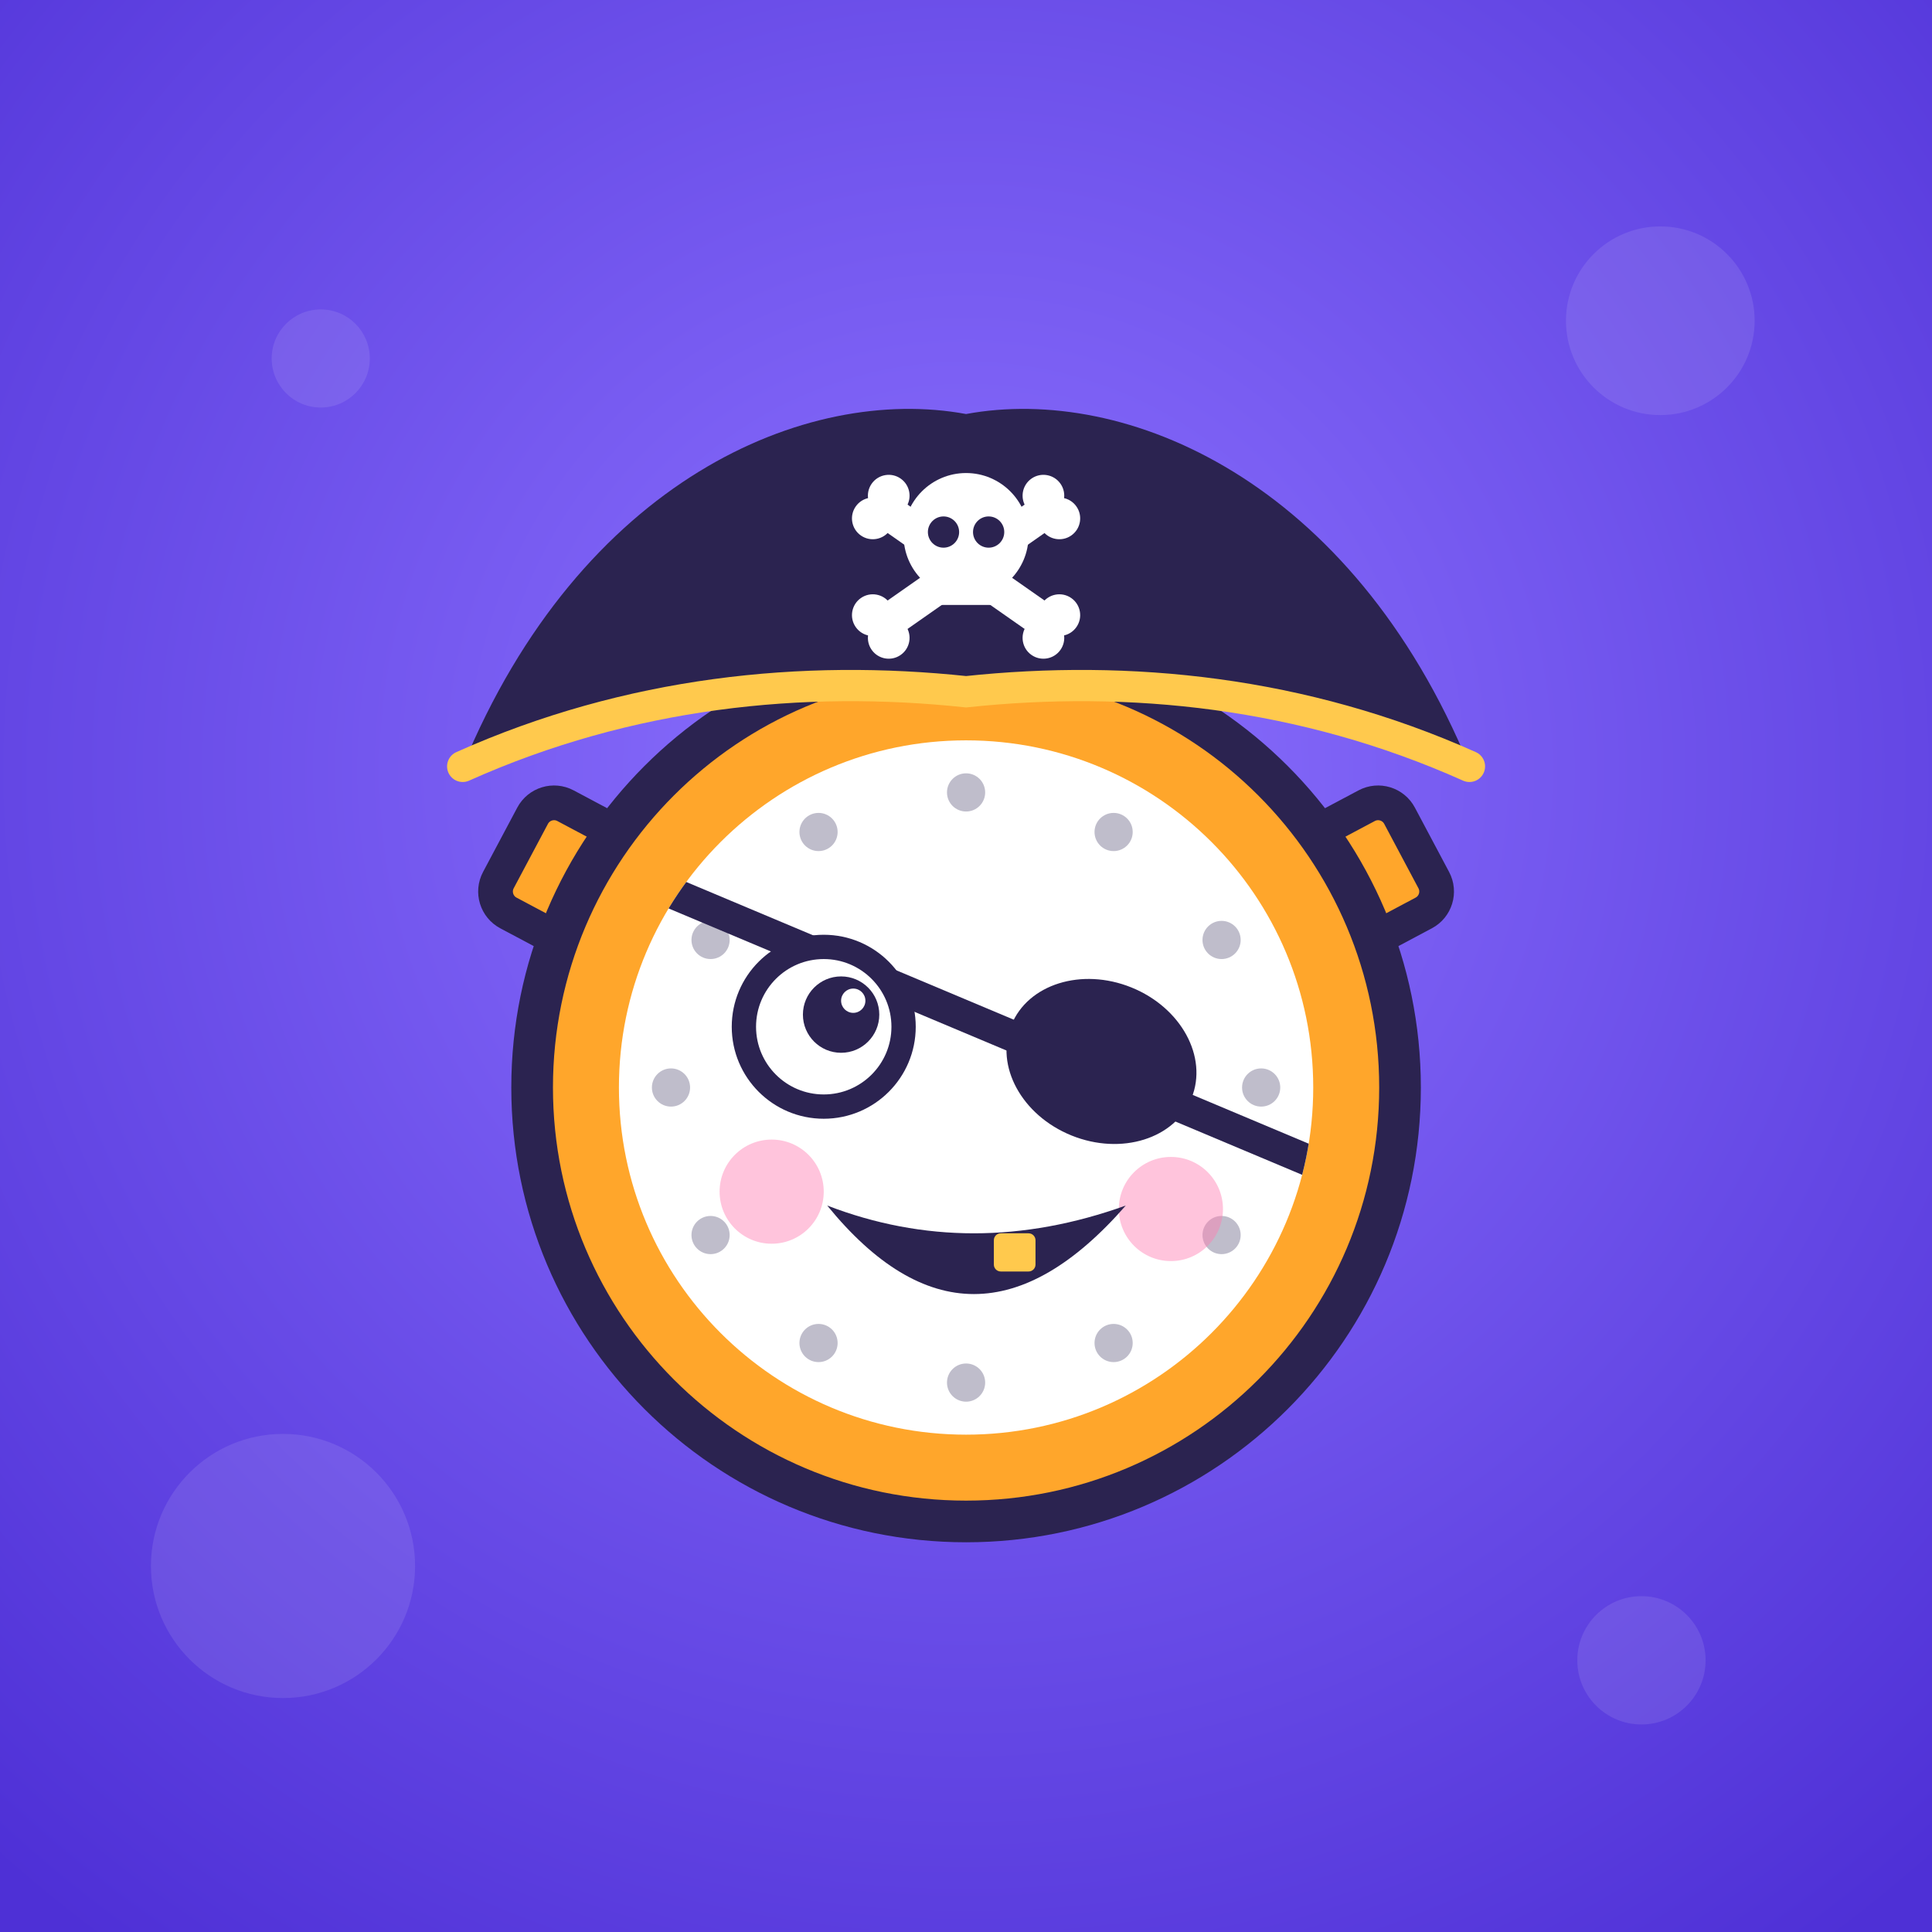
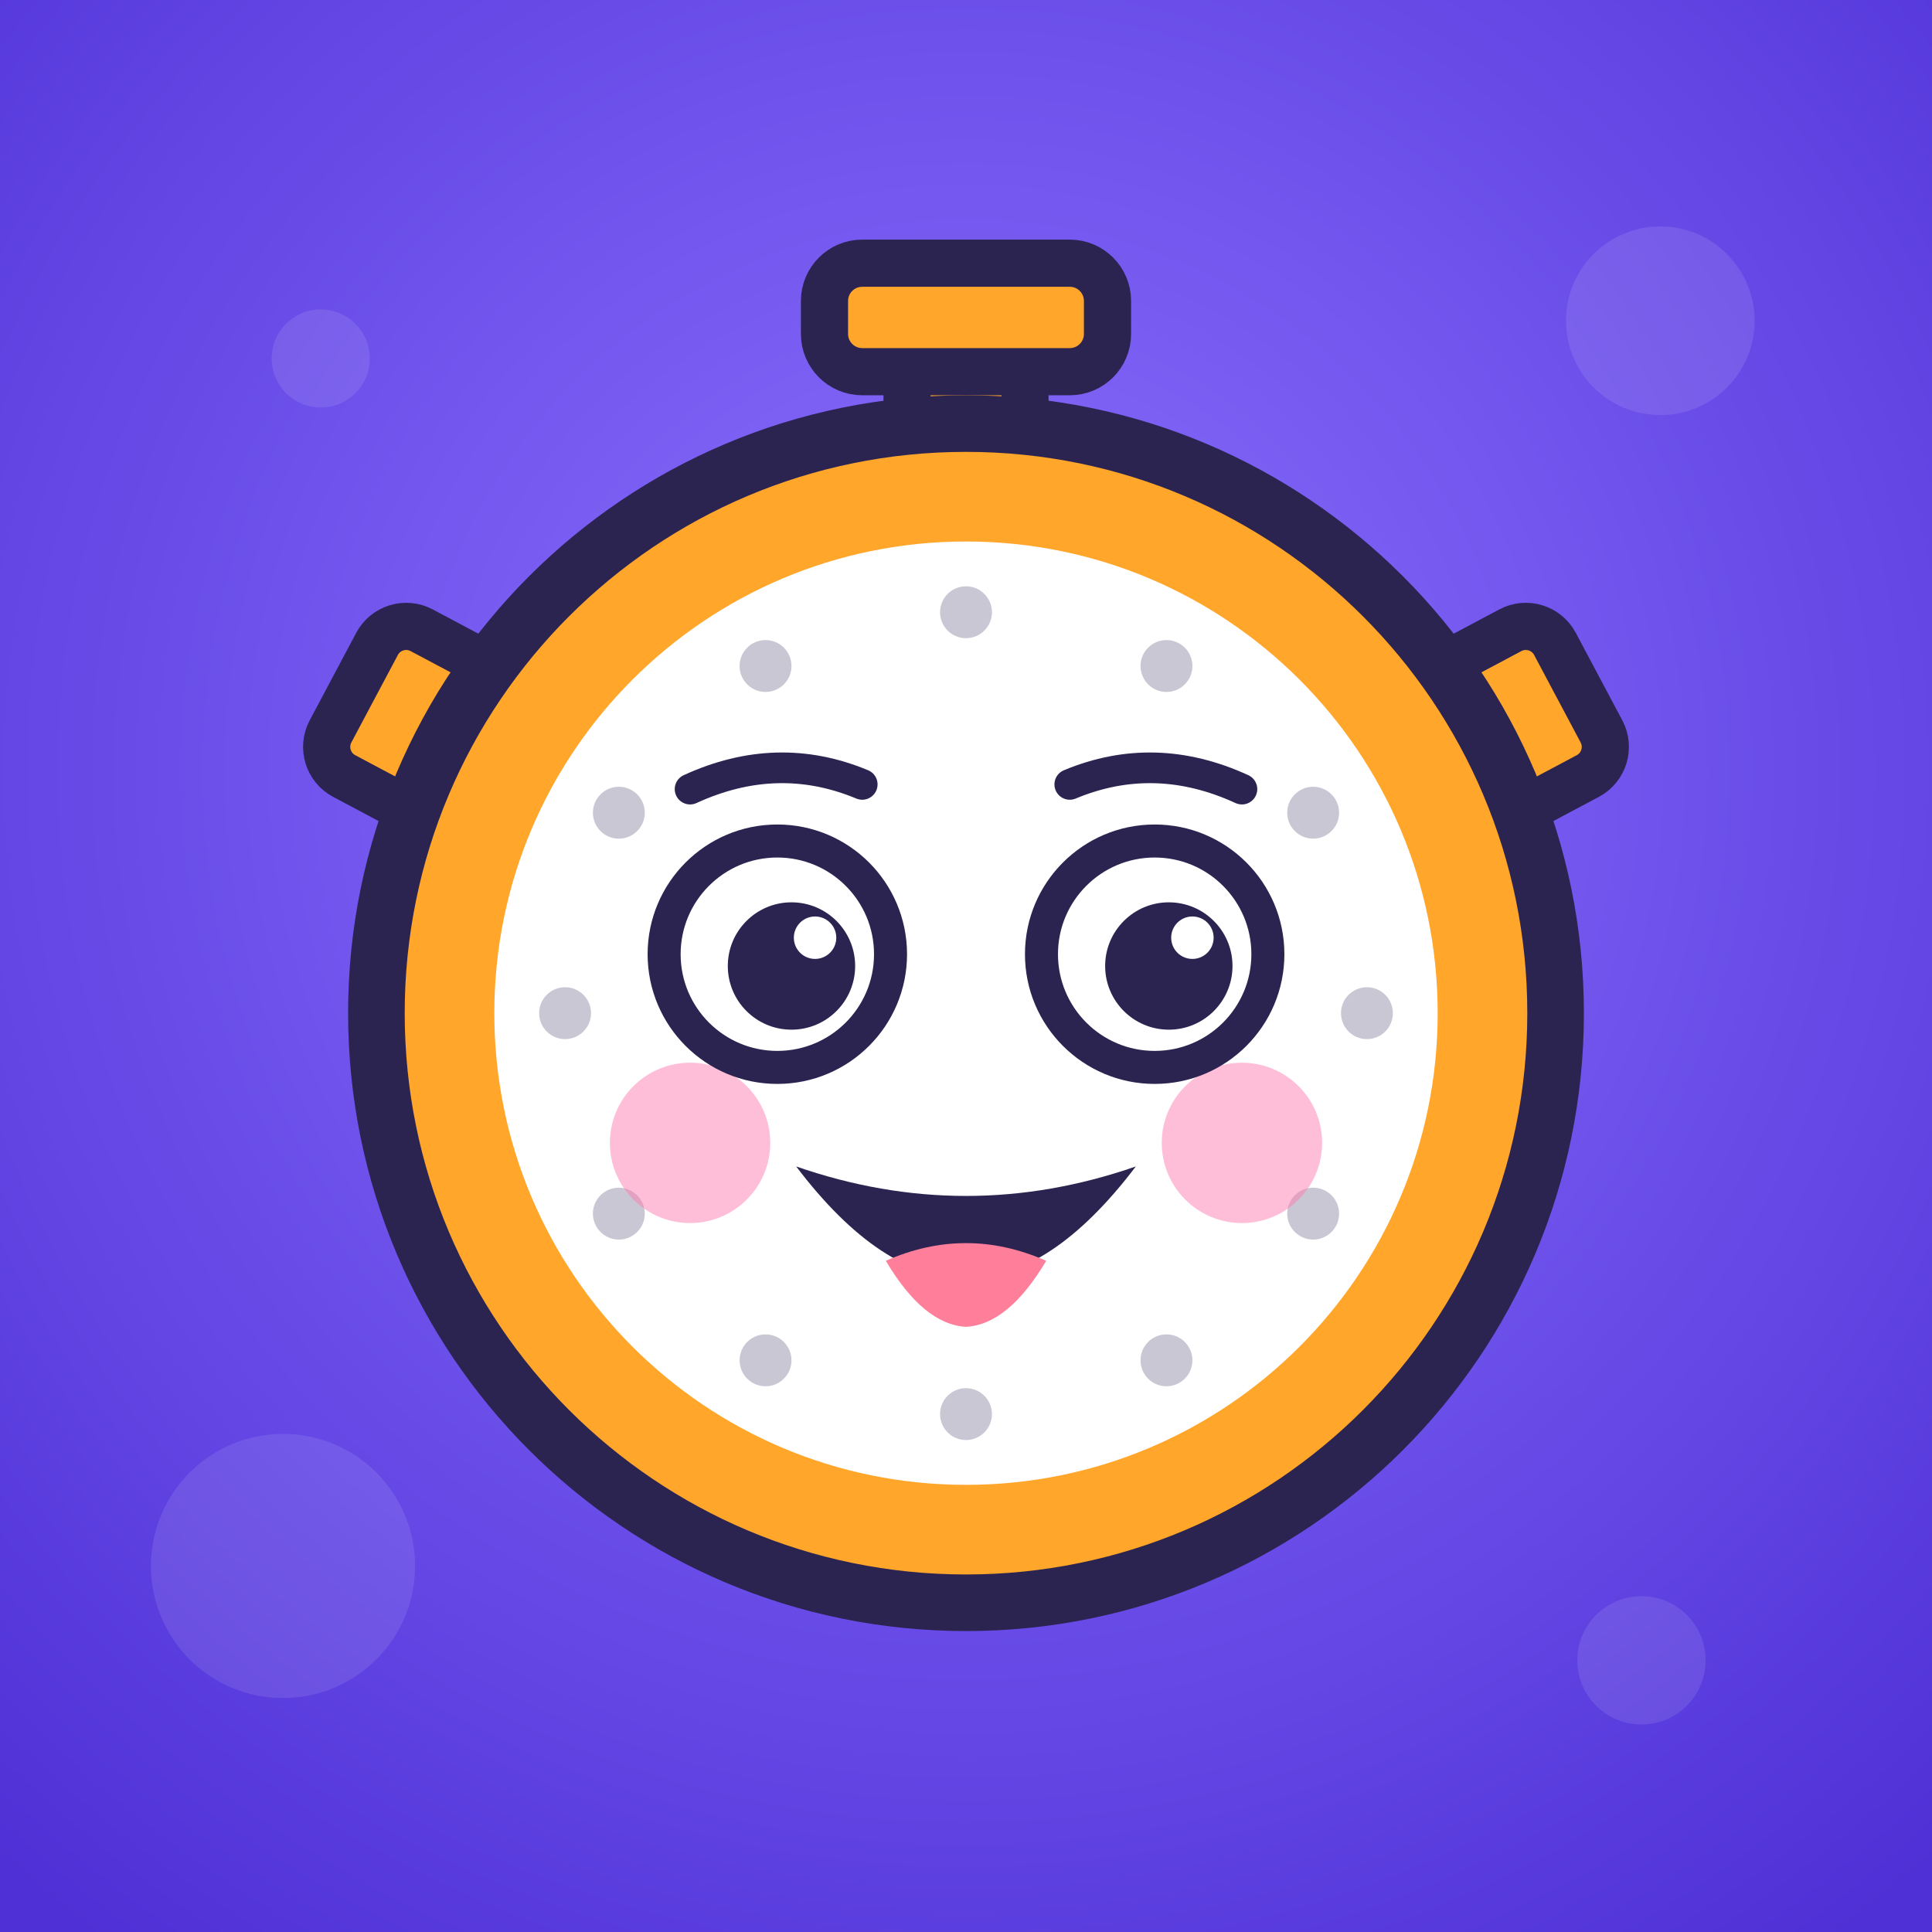
<svg xmlns="http://www.w3.org/2000/svg" viewBox="0 0 1024 1024" width="1024" height="1024">
  <defs>
    <radialGradient id="bg" cx="50%" cy="40%" r="75%">
      <stop offset="0" stop-color="#8D72FF" />
      <stop offset="1" stop-color="#4E30D6" />
    </radialGradient>
  </defs>
  <rect width="1024" height="1024" fill="url(#bg)" />
  <circle cx="150" cy="830" r="70" fill="#FFFFFF" fill-opacity="0.10" />
  <circle cx="880" cy="170" r="50" fill="#FFFFFF" fill-opacity="0.10" />
  <circle cx="870" cy="880" r="34" fill="#FFFFFF" fill-opacity="0.10" />
  <circle cx="170" cy="190" r="26" fill="#FFFFFF" fill-opacity="0.10" />
-   <g transform="translate(41.0 24.4) scale(0.92)">
+   <g transform="translate(-128.0 -213.0) scale(1.25)">
+     <rect x="487" y="318" width="50" height="40" rx="8" fill="#FFA62B" stroke="#2B2350" stroke-width="20" />
+     <rect x="452" y="282" width="120" height="46" rx="16" fill="#FFA62B" stroke="#2B2350" stroke-width="20" />
    <g transform="rotate(62 512 600)">
      <rect x="477" y="306" width="70" height="70" rx="14" fill="#FFA62B" stroke="#2B2350" stroke-width="20" />
    </g>
    <g transform="rotate(-62 512 600)">
      <rect x="477" y="306" width="70" height="70" rx="14" fill="#FFA62B" stroke="#2B2350" stroke-width="20" />
    </g>
    <circle cx="512" cy="600" r="250" fill="#FFA62B" stroke="#2B2350" stroke-width="24" />
    <circle cx="512" cy="600" r="200" fill="#FFFFFF" />
-     <circle cx="512.0" cy="430.0" r="11" fill="#2B2350" fill-opacity="0.3" />
-     <circle cx="597.0" cy="452.8" r="11" fill="#2B2350" fill-opacity="0.3" />
-     <circle cx="659.2" cy="515.0" r="11" fill="#2B2350" fill-opacity="0.3" />
-     <circle cx="682.0" cy="600.0" r="11" fill="#2B2350" fill-opacity="0.3" />
-     <circle cx="659.2" cy="685.0" r="11" fill="#2B2350" fill-opacity="0.3" />
-     <circle cx="597.0" cy="747.2" r="11" fill="#2B2350" fill-opacity="0.3" />
-     <circle cx="512.0" cy="770.0" r="11" fill="#2B2350" fill-opacity="0.3" />
-     <circle cx="427.0" cy="747.2" r="11" fill="#2B2350" fill-opacity="0.3" />
-     <circle cx="364.8" cy="685.0" r="11" fill="#2B2350" fill-opacity="0.3" />
-     <circle cx="342.0" cy="600.0" r="11" fill="#2B2350" fill-opacity="0.3" />
-     <circle cx="364.8" cy="515.0" r="11" fill="#2B2350" fill-opacity="0.3" />
-     <circle cx="427.0" cy="452.8" r="11" fill="#2B2350" fill-opacity="0.3" />
-     <clipPath id="dial">
-       <circle cx="512" cy="600" r="200" />
-     </clipPath>
-     <g clip-path="url(#dial)">
-       <path d="M 300 470 L 740 655" stroke="#2B2350" stroke-width="18" stroke-linecap="round" />
-     </g>
-     <circle cx="400" cy="660" r="30" fill="#FF7EB3" fill-opacity="0.45" />
-     <circle cx="630" cy="670" r="30" fill="#FF7EB3" fill-opacity="0.45" />
-     <circle cx="430" cy="565" r="46" fill="#FFFFFF" stroke="#2B2350" stroke-width="14" />
-     <circle cx="440" cy="558" r="22" fill="#2B2350" />
-     <circle cx="447" cy="550" r="7" fill="#FFFFFF" />
-     <ellipse cx="590" cy="585" rx="56" ry="46" fill="#2B2350" transform="rotate(22 590 585)" />
-     <path d="M 432 668 Q 515 770 604 668 Q 515 700 432 668 Z" fill="#2B2350" />
-     <rect x="528" y="684" width="24" height="22" rx="4" fill="#FFC94D" />
-     <path d="M 222 415 C 290 250 420 195 512 212 C 604 195 734 250 802 415            C 706 372 606 362 512 372 C 418 362 318 372 222 415 Z" fill="#2B2350" />
-     <path d="M 222 415 C 318 372 418 362 512 372 C 606 362 706 372 802 415" fill="none" stroke="#FFC94D" stroke-width="18" stroke-linecap="round" />
-     <g fill="#FFFFFF">
-       <g transform="rotate(35 512 300)">
-         <rect x="452" y="290" width="120" height="20" rx="10" />
-         <circle cx="452" cy="292" r="12" />
-         <circle cx="452" cy="308" r="12" />
-         <circle cx="572" cy="292" r="12" />
-         <circle cx="572" cy="308" r="12" />
-       </g>
-       <g transform="rotate(-35 512 300)">
-         <rect x="452" y="290" width="120" height="20" rx="10" />
-         <circle cx="452" cy="292" r="12" />
-         <circle cx="452" cy="308" r="12" />
-         <circle cx="572" cy="292" r="12" />
-         <circle cx="572" cy="308" r="12" />
-       </g>
-       <circle cx="512" cy="282" r="36" />
-       <rect x="490" y="296" width="44" height="26" rx="8" />
-     </g>
-     <circle cx="499" cy="280" r="9" fill="#2B2350" />
-     <circle cx="525" cy="280" r="9" fill="#2B2350" />
+     <circle cx="512.0" cy="430.0" r="11" fill="#2B2350" fill-opacity="0.25" />
+     <circle cx="597.0" cy="452.8" r="11" fill="#2B2350" fill-opacity="0.25" />
+     <circle cx="659.2" cy="515.0" r="11" fill="#2B2350" fill-opacity="0.25" />
+     <circle cx="682.0" cy="600.0" r="11" fill="#2B2350" fill-opacity="0.25" />
+     <circle cx="659.2" cy="685.0" r="11" fill="#2B2350" fill-opacity="0.25" />
+     <circle cx="597.0" cy="747.2" r="11" fill="#2B2350" fill-opacity="0.25" />
+     <circle cx="512.0" cy="770.0" r="11" fill="#2B2350" fill-opacity="0.25" />
+     <circle cx="427.0" cy="747.2" r="11" fill="#2B2350" fill-opacity="0.25" />
+     <circle cx="364.8" cy="685.0" r="11" fill="#2B2350" fill-opacity="0.25" />
+     <circle cx="342.0" cy="600.0" r="11" fill="#2B2350" fill-opacity="0.25" />
+     <circle cx="364.8" cy="515.0" r="11" fill="#2B2350" fill-opacity="0.25" />
+     <circle cx="427.0" cy="452.8" r="11" fill="#2B2350" fill-opacity="0.25" />
+     <circle cx="395" cy="655" r="34" fill="#FF7EB3" fill-opacity="0.5" />
+     <circle cx="629" cy="655" r="34" fill="#FF7EB3" fill-opacity="0.5" />
+     <path d="M 395 505 Q 432 488 468 503" fill="none" stroke="#2B2350" stroke-width="13" stroke-linecap="round" />
+     <path d="M 556 503 Q 592 488 629 505" fill="none" stroke="#2B2350" stroke-width="13" stroke-linecap="round" />
+     <circle cx="432" cy="575" r="48" fill="#FFFFFF" stroke="#2B2350" stroke-width="14" />
+     <circle cx="438" cy="580" r="27" fill="#2B2350" />
+     <circle cx="448" cy="568" r="9" fill="#FFFFFF" />
+     <circle cx="592" cy="575" r="48" fill="#FFFFFF" stroke="#2B2350" stroke-width="14" />
+     <circle cx="598" cy="580" r="27" fill="#2B2350" />
+     <circle cx="608" cy="568" r="9" fill="#FFFFFF" />
+     <path d="M 440 665 Q 512 760 584 665 Q 512 690 440 665 Z" fill="#2B2350" />
+     <path d="M 478 705 Q 512 690 546 705 Q 530 732 512 733 Q 494 732 478 705 Z" fill="#FF7E9A" />
  </g>
</svg>
